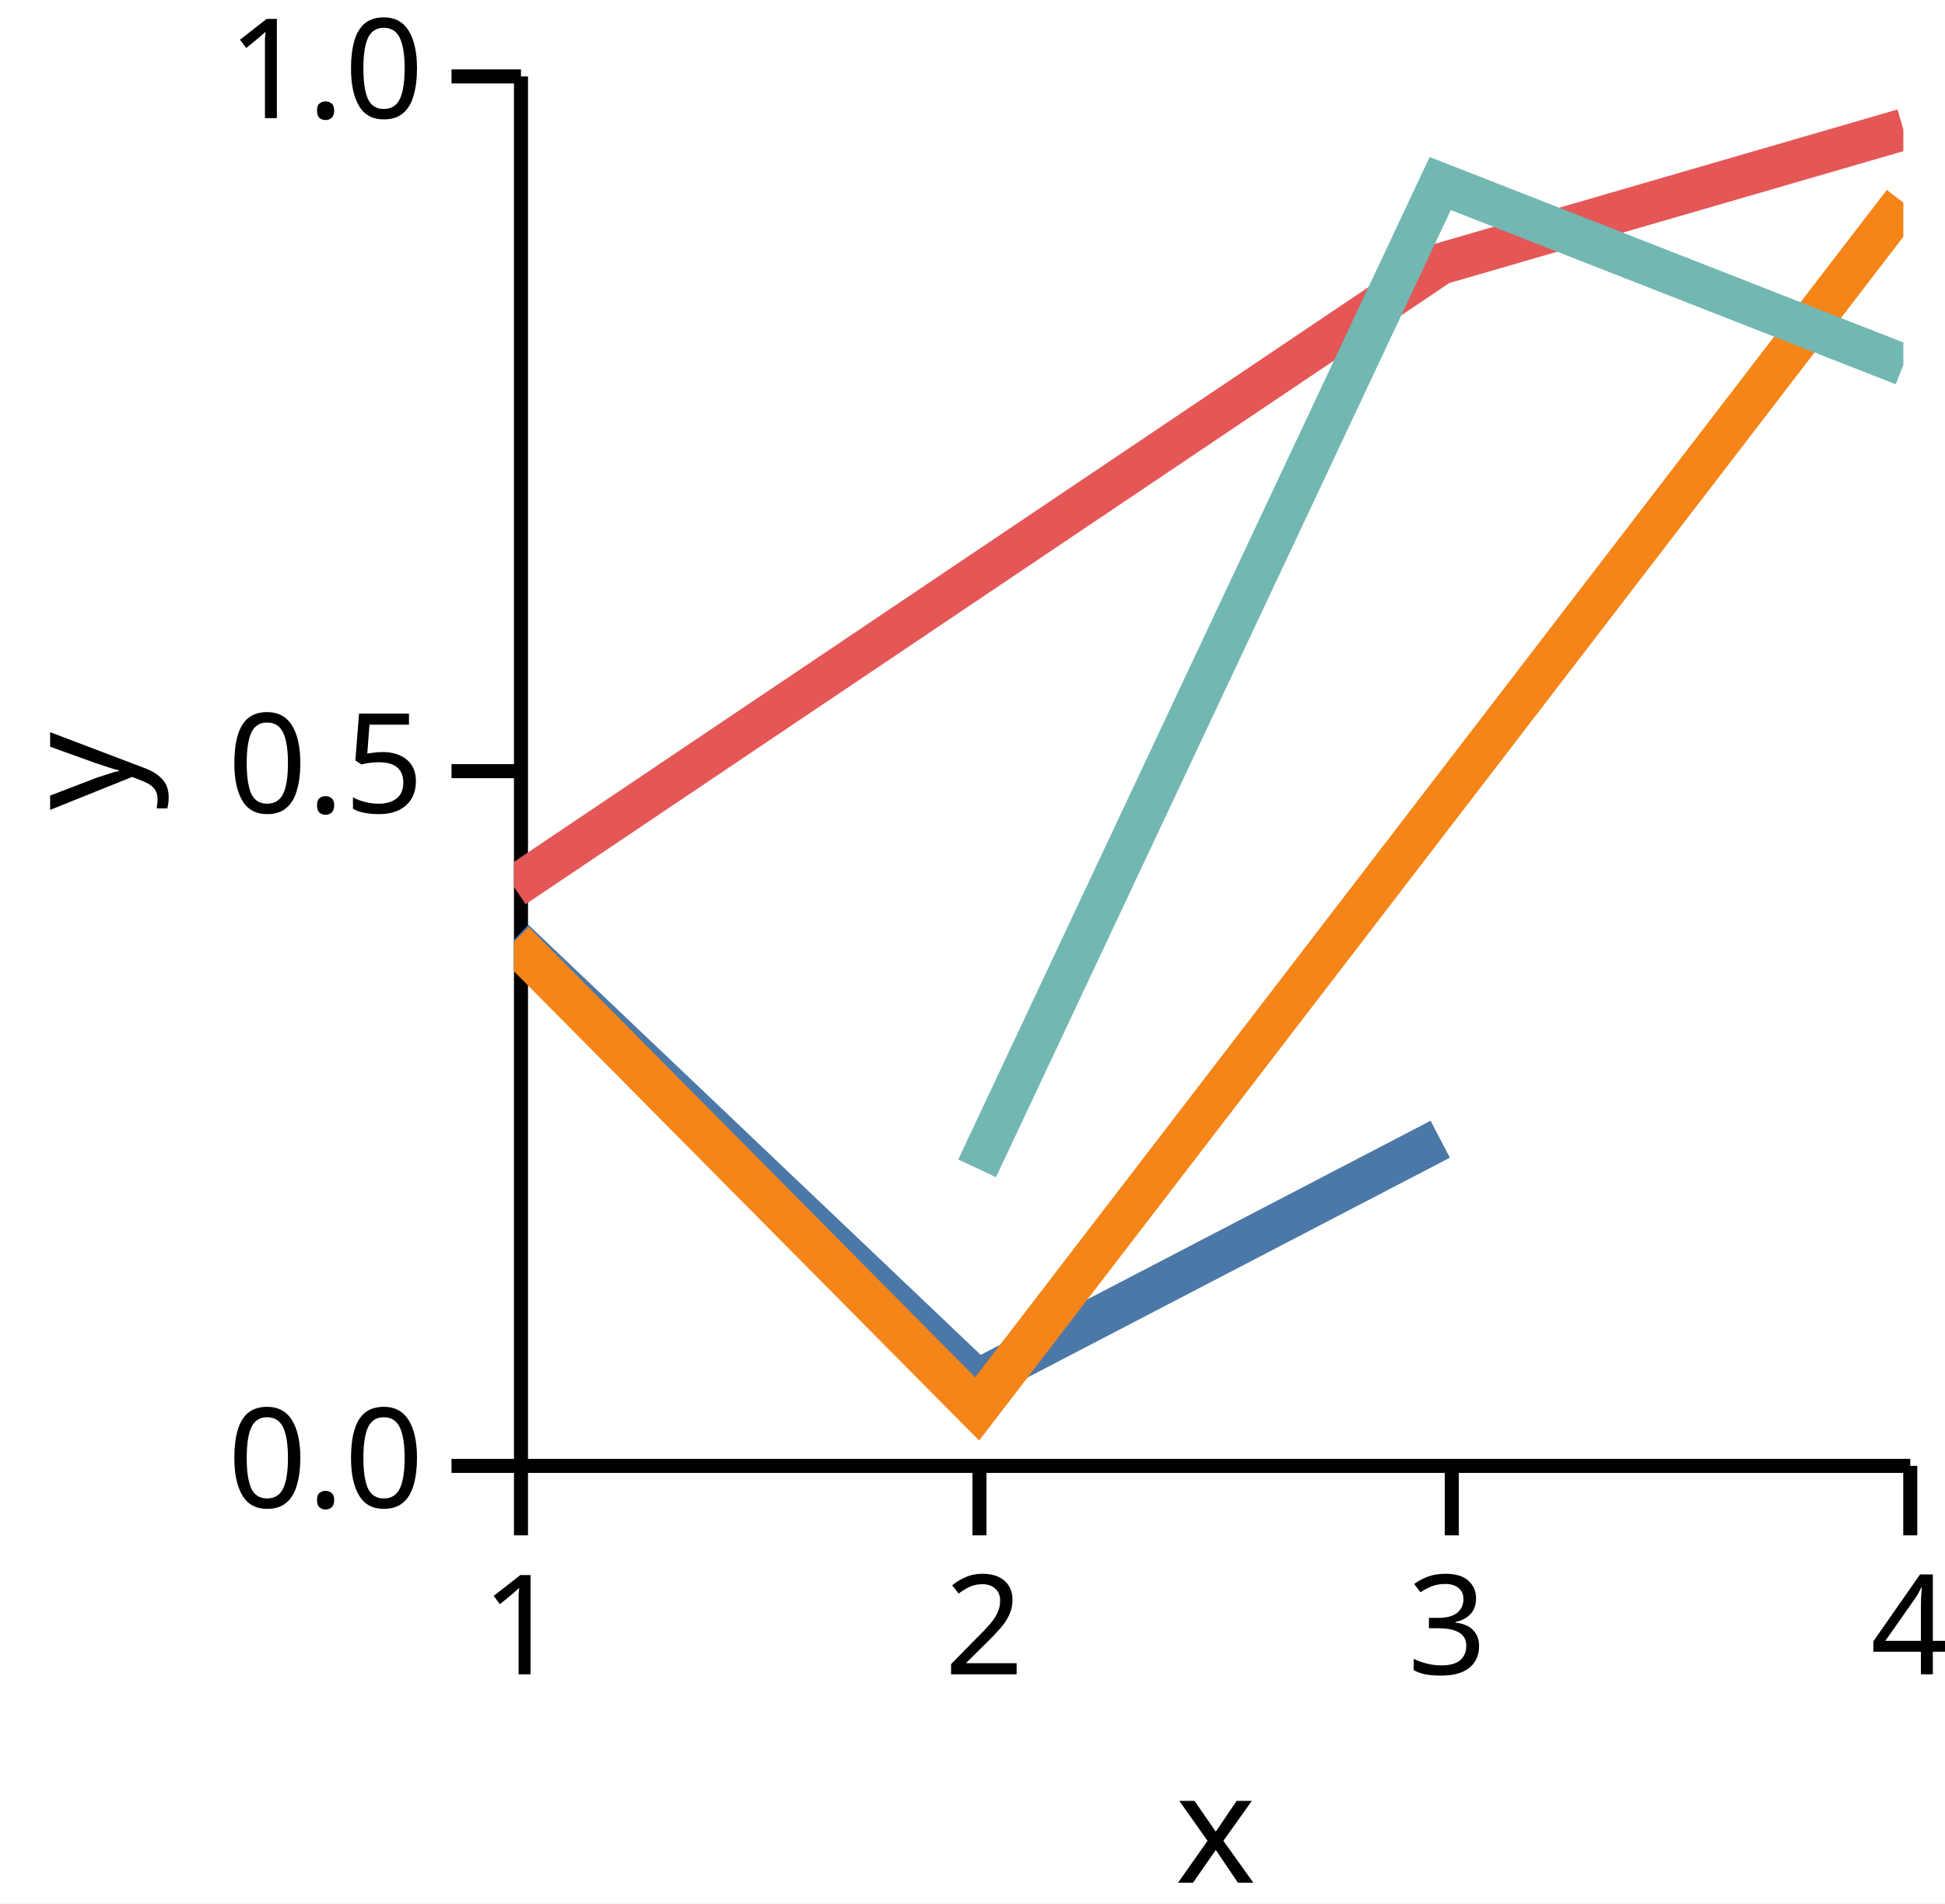
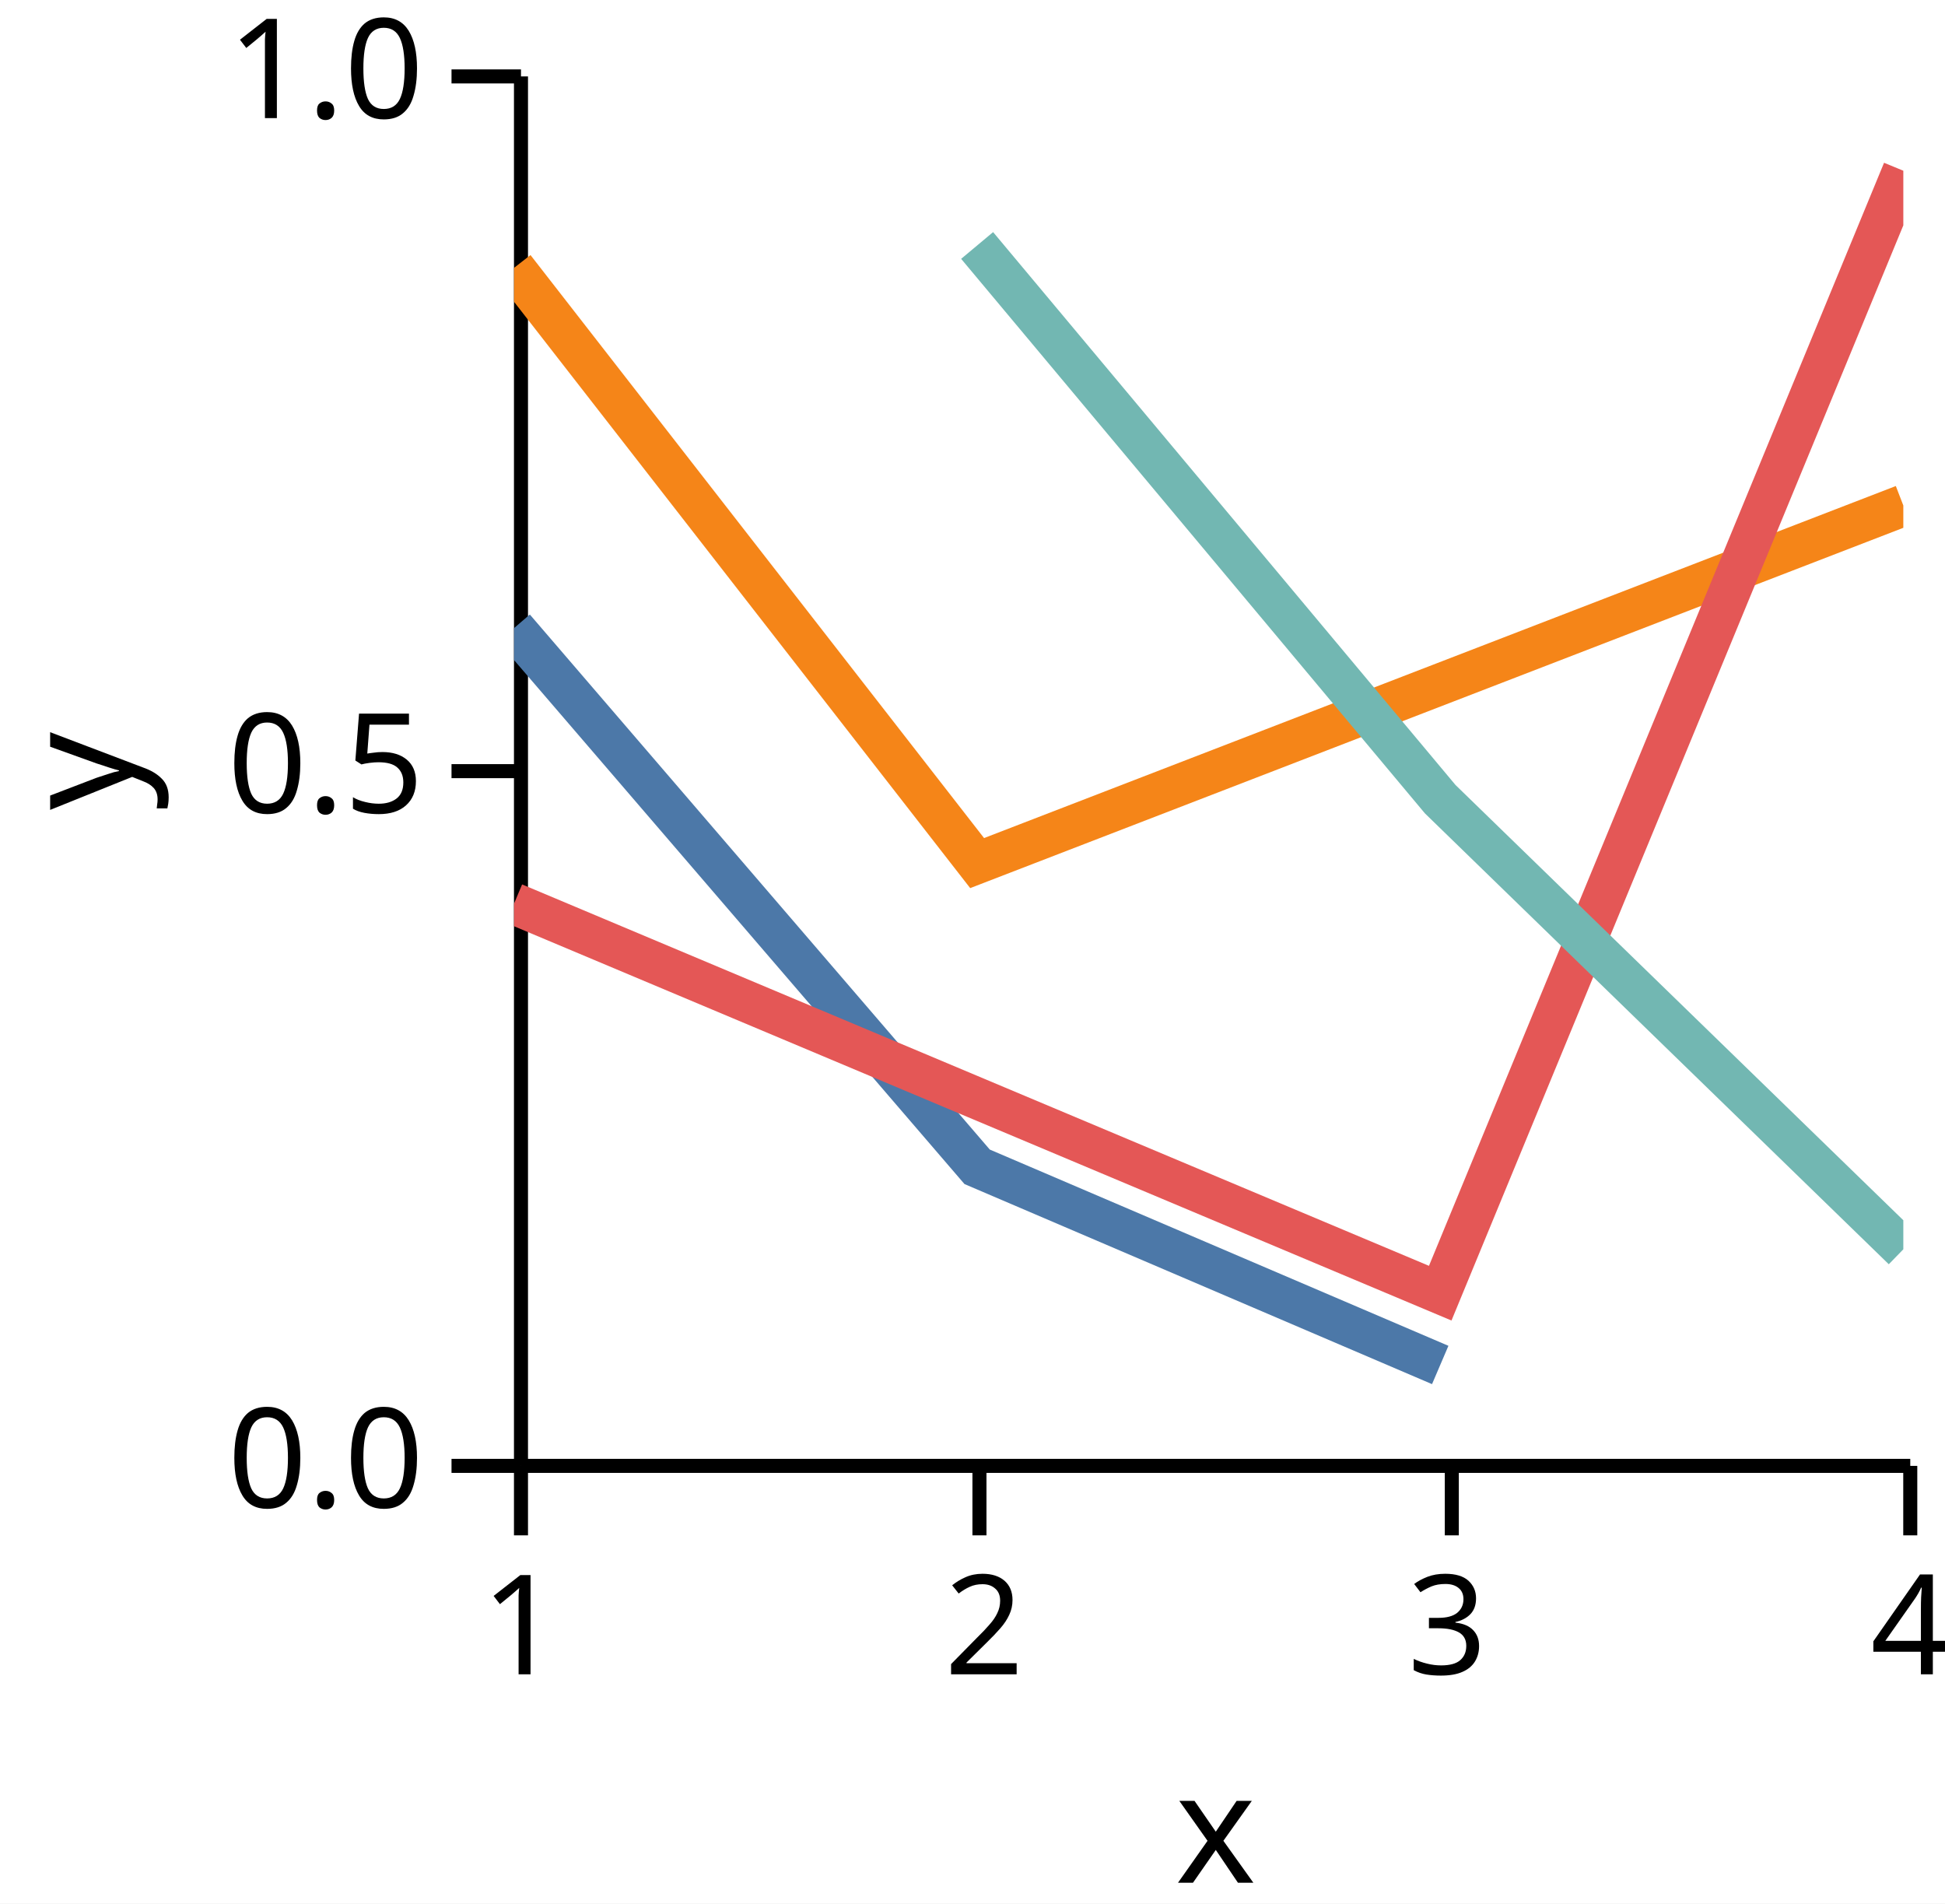
<svg xmlns="http://www.w3.org/2000/svg" version="1.1" class="marks" width="140" height="137" viewBox="0 0 140 137">
  <rect width="140" height="137" fill="white" />
  <g fill="none" stroke-miterlimit="10" transform="translate(37,5)">
    <g class="mark-group role-frame root" role="graphics-object" aria-roledescription="group mark container">
      <g transform="translate(0,0)">
        <path class="background" aria-hidden="true" d="M0,0h100v100h-100Z" />
        <g>
          <g class="mark-group role-axis" role="graphics-symbol" aria-roledescription="axis" aria-label="X-axis titled 'x' for a linear scale with values from 1.0 to 4.0">
            <g transform="translate(0.5,100.5)">
              <path class="background" aria-hidden="true" d="M0,0h0v0h0Z" pointer-events="none" />
              <g>
                <g class="mark-rule role-axis-tick" pointer-events="none">
                  <line transform="translate(0,0)" x2="0" y2="5" stroke="black" stroke-width="1.01" opacity="1" />
                  <line transform="translate(33,0)" x2="0" y2="5" stroke="black" stroke-width="1.01" opacity="1" />
                  <line transform="translate(67,0)" x2="0" y2="5" stroke="black" stroke-width="1.01" opacity="1" />
                  <line transform="translate(100,0)" x2="0" y2="5" stroke="black" stroke-width="1.01" opacity="1" />
                </g>
                <g class="mark-text role-axis-label" pointer-events="none">
                  <text text-anchor="middle" transform="translate(0,15)" font-family="sans-serif" font-size="10px" font-style="normal" font-weight="400" fill="black" opacity="1">1</text>
                  <text text-anchor="middle" transform="translate(33.33333,15)" font-family="sans-serif" font-size="10px" font-style="normal" font-weight="400" fill="black" opacity="1">2</text>
                  <text text-anchor="middle" transform="translate(66.66667,15)" font-family="sans-serif" font-size="10px" font-style="normal" font-weight="400" fill="black" opacity="1">3</text>
                  <text text-anchor="middle" transform="translate(100,15)" font-family="sans-serif" font-size="10px" font-style="normal" font-weight="400" fill="black" opacity="1">4</text>
                </g>
                <g class="mark-rule role-axis-domain" pointer-events="none">
                  <line transform="translate(0,0)" x2="100" y2="0" stroke="black" stroke-width="1.01" opacity="1" />
                </g>
                <g class="mark-text role-axis-title" pointer-events="none">
                  <text text-anchor="middle" transform="translate(50,30)" font-family="sans-serif" font-size="11px" font-style="normal" font-weight="400" fill="black" opacity="1">x</text>
                </g>
              </g>
              <path class="foreground" aria-hidden="true" d="" pointer-events="none" display="none" />
            </g>
          </g>
          <g class="mark-group role-axis" role="graphics-symbol" aria-roledescription="axis" aria-label="Y-axis titled 'y' for a linear scale with values from 0.0 to 1.0">
            <g transform="translate(0.5,0.5)">
              <path class="background" aria-hidden="true" d="M0,0h0v0h0Z" pointer-events="none" />
              <g>
                <g class="mark-rule role-axis-tick" pointer-events="none">
                  <line transform="translate(0,100)" x2="-5" y2="0" stroke="black" stroke-width="1.01" opacity="1" />
                  <line transform="translate(0,50)" x2="-5" y2="0" stroke="black" stroke-width="1.01" opacity="1" />
                  <line transform="translate(0,0)" x2="-5" y2="0" stroke="black" stroke-width="1.01" opacity="1" />
                </g>
                <g class="mark-text role-axis-label" pointer-events="none">
                  <text text-anchor="end" transform="translate(-7,103)" font-family="sans-serif" font-size="10px" font-style="normal" font-weight="400" fill="black" opacity="1">0.0</text>
                  <text text-anchor="end" transform="translate(-7,53)" font-family="sans-serif" font-size="10px" font-style="normal" font-weight="400" fill="black" opacity="1">0.5</text>
                  <text text-anchor="end" transform="translate(-7,3)" font-family="sans-serif" font-size="10px" font-style="normal" font-weight="400" fill="black" opacity="1">1.0</text>
                </g>
                <g class="mark-rule role-axis-domain" pointer-events="none">
                  <line transform="translate(0,100)" x2="0" y2="-100" stroke="black" stroke-width="1.01" opacity="1" />
                </g>
                <g class="mark-text role-axis-title" pointer-events="none">
                  <text text-anchor="middle" transform="translate(-26,50) rotate(-90) translate(0,-2)" font-family="sans-serif" font-size="11px" font-style="normal" font-weight="400" fill="black" opacity="1">y</text>
                </g>
              </g>
              <path class="foreground" aria-hidden="true" d="" pointer-events="none" display="none" />
            </g>
          </g>
          <g class="mark-group role-scope" clip-path="url(#clip1)" role="graphics-object" aria-roledescription="group mark container">
            <g transform="translate(0,0)">
              <path class="background" aria-hidden="true" d="M0,0h0v0h0Z" />
              <g>
                <g class="mark-line role-mark" role="graphics-symbol" aria-roledescription="line mark container">
-                   <path d="M0,62.642L33.333,94.336L66.667,76.99" stroke="#4c78a8" stroke-width="3" stroke-dasharray="0" opacity="1" />
+                   <path d="M0,40.205L33.333,78.975L66.667,93.238" stroke="#4c78a8" stroke-width="3" stroke-dasharray="0" opacity="1" />
                </g>
              </g>
              <path class="foreground" aria-hidden="true" d="" display="none" />
            </g>
            <g transform="translate(0,0)">
              <path class="background" aria-hidden="true" d="M0,0h0v0h0Z" />
              <g>
                <g class="mark-line role-mark" role="graphics-symbol" aria-roledescription="line mark container">
-                   <path d="M0,62.78L33.333,96.399L100,9.581" stroke="#f58518" stroke-width="3" stroke-dasharray="0" opacity="1" />
+                   <path d="M0,14.277L33.333,57.117L100,31.379" stroke="#f58518" stroke-width="3" stroke-dasharray="0" opacity="1" />
                </g>
              </g>
              <path class="foreground" aria-hidden="true" d="" display="none" />
            </g>
            <g transform="translate(0,0)">
              <path class="background" aria-hidden="true" d="M0,0h0v0h0Z" />
              <g>
                <g class="mark-line role-mark" role="graphics-symbol" aria-roledescription="line mark container">
-                   <path d="M0,58.834L66.667,13.999L100,4.319" stroke="#e45756" stroke-width="3" stroke-dasharray="0" opacity="1" />
+                   <path d="M0,60.035L66.667,88.071L100,7.287" stroke="#e45756" stroke-width="3" stroke-dasharray="0" opacity="1" />
                </g>
              </g>
              <path class="foreground" aria-hidden="true" d="" display="none" />
            </g>
            <g transform="translate(0,0)">
              <path class="background" aria-hidden="true" d="M0,0h0v0h0Z" />
              <g>
                <g class="mark-line role-mark" role="graphics-symbol" aria-roledescription="line mark container">
-                   <path d="M33.333,79.086L66.667,8.209L100,21.258" stroke="#72b7b2" stroke-width="3" stroke-dasharray="0" opacity="1" />
+                   <path d="M33.333,12.667L66.667,52.519L100,84.913" stroke="#72b7b2" stroke-width="3" stroke-dasharray="0" opacity="1" />
                </g>
              </g>
              <path class="foreground" aria-hidden="true" d="" display="none" />
            </g>
          </g>
        </g>
        <path class="foreground" aria-hidden="true" d="" display="none" />
      </g>
    </g>
  </g>
  <defs>
    <clipPath id="clip1">
      <rect x="0" y="0" width="100" height="100" />
    </clipPath>
  </defs>
</svg>
